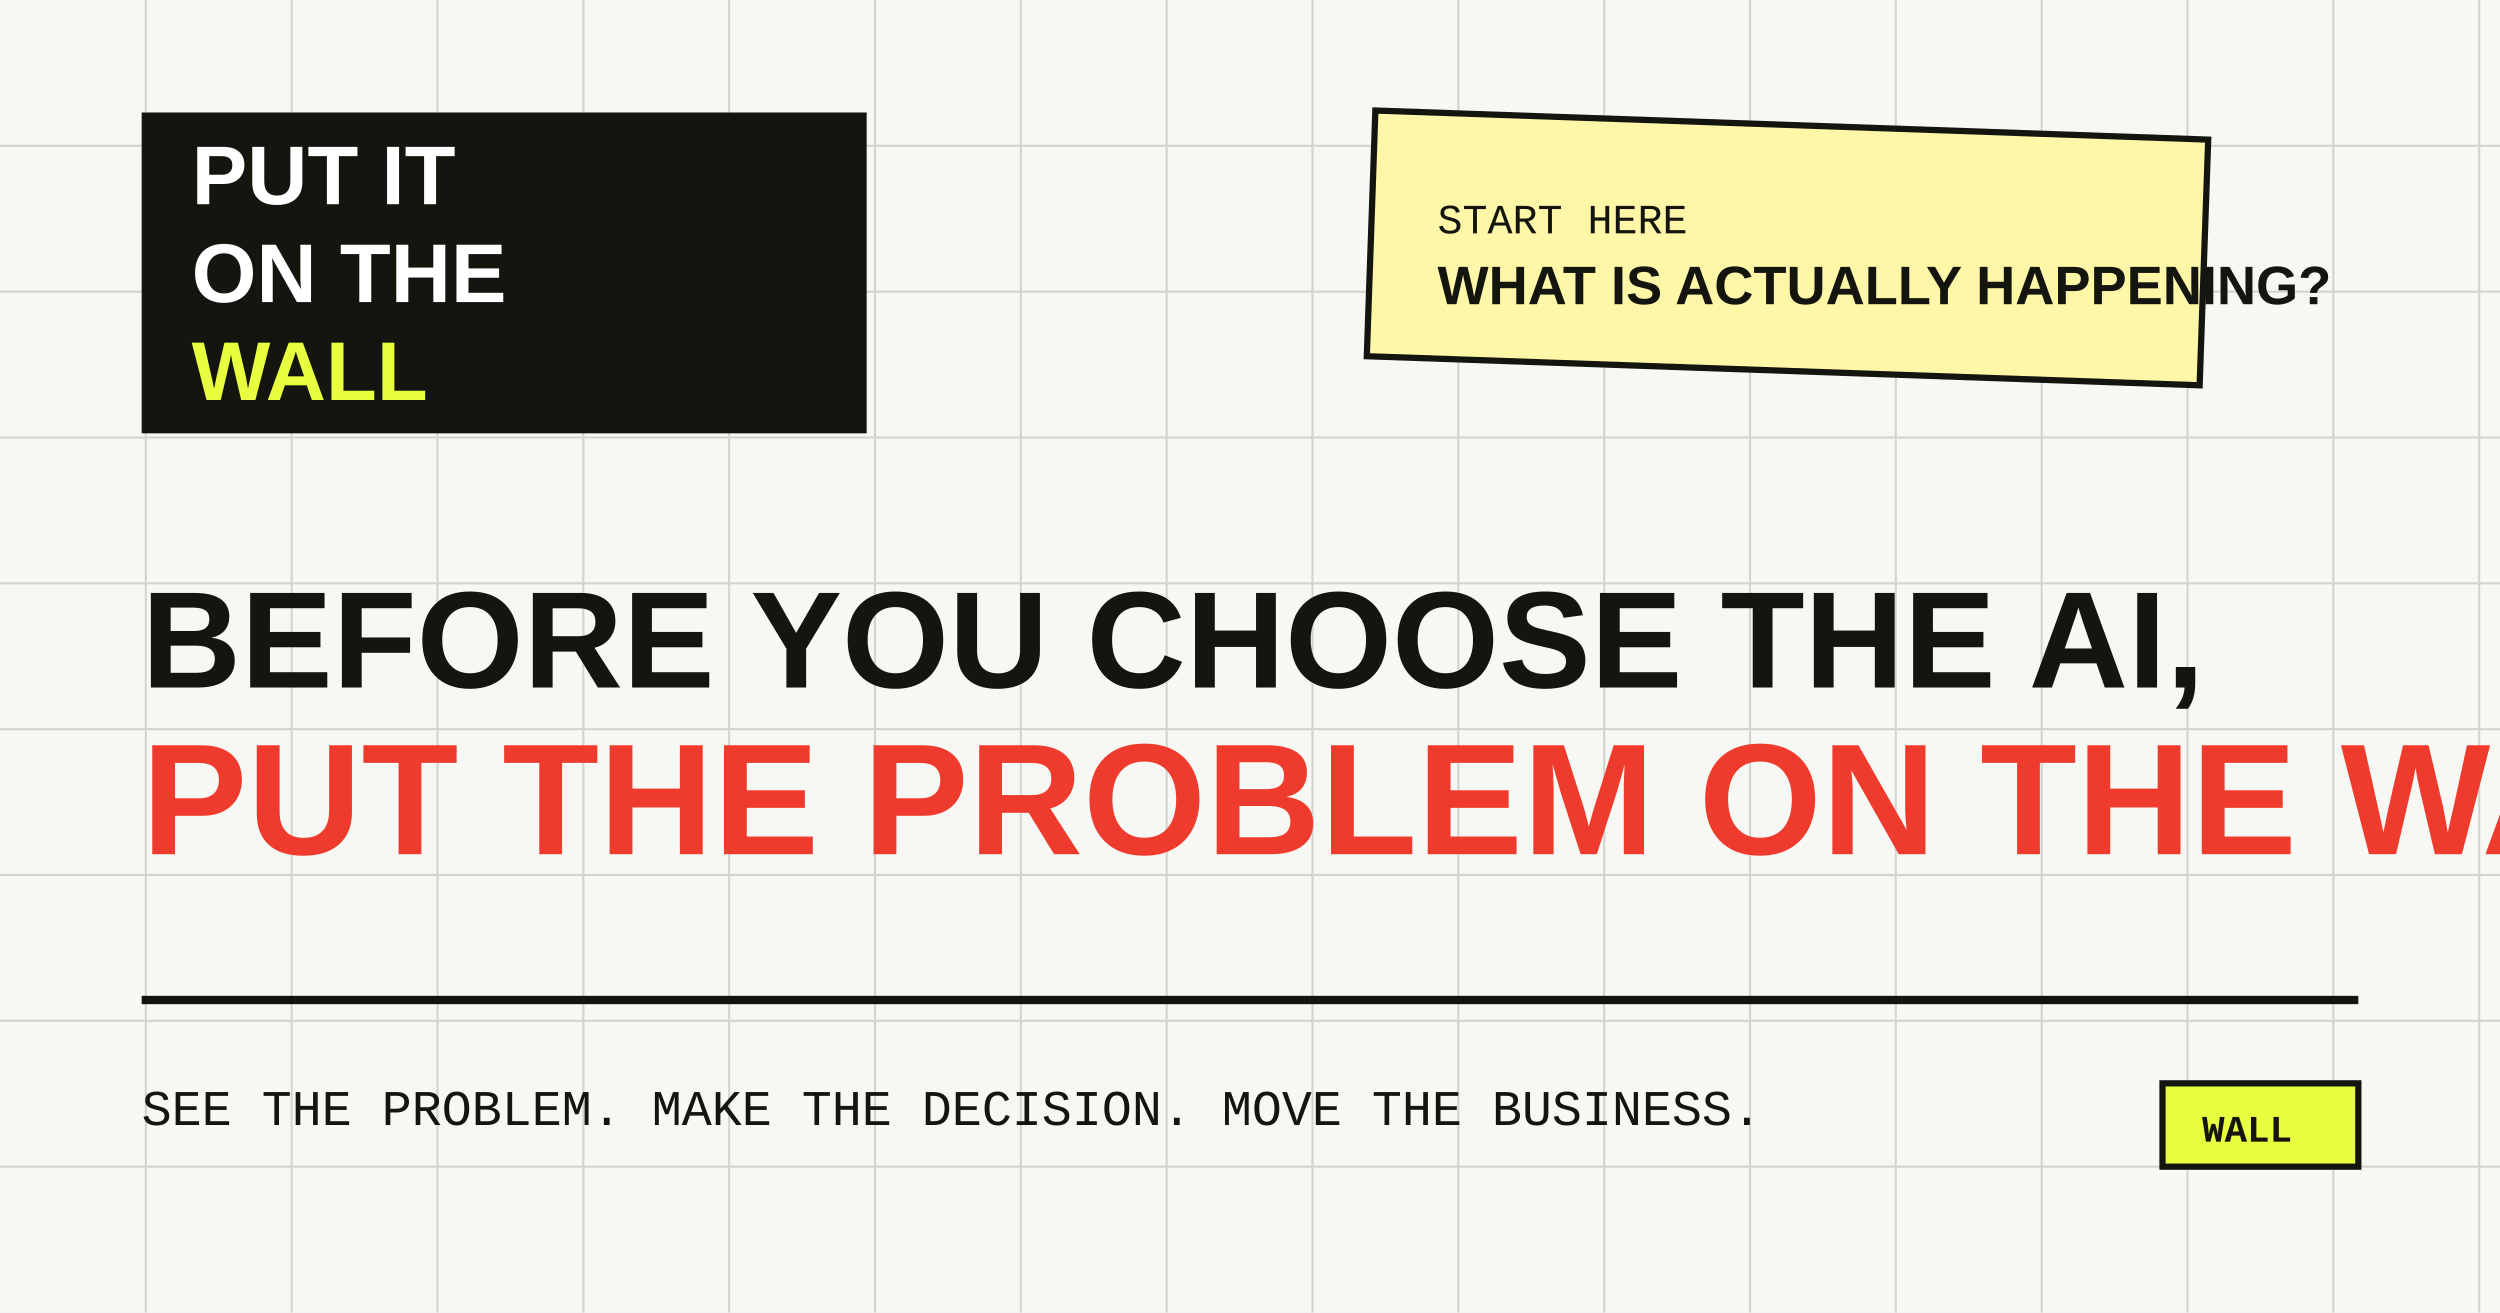
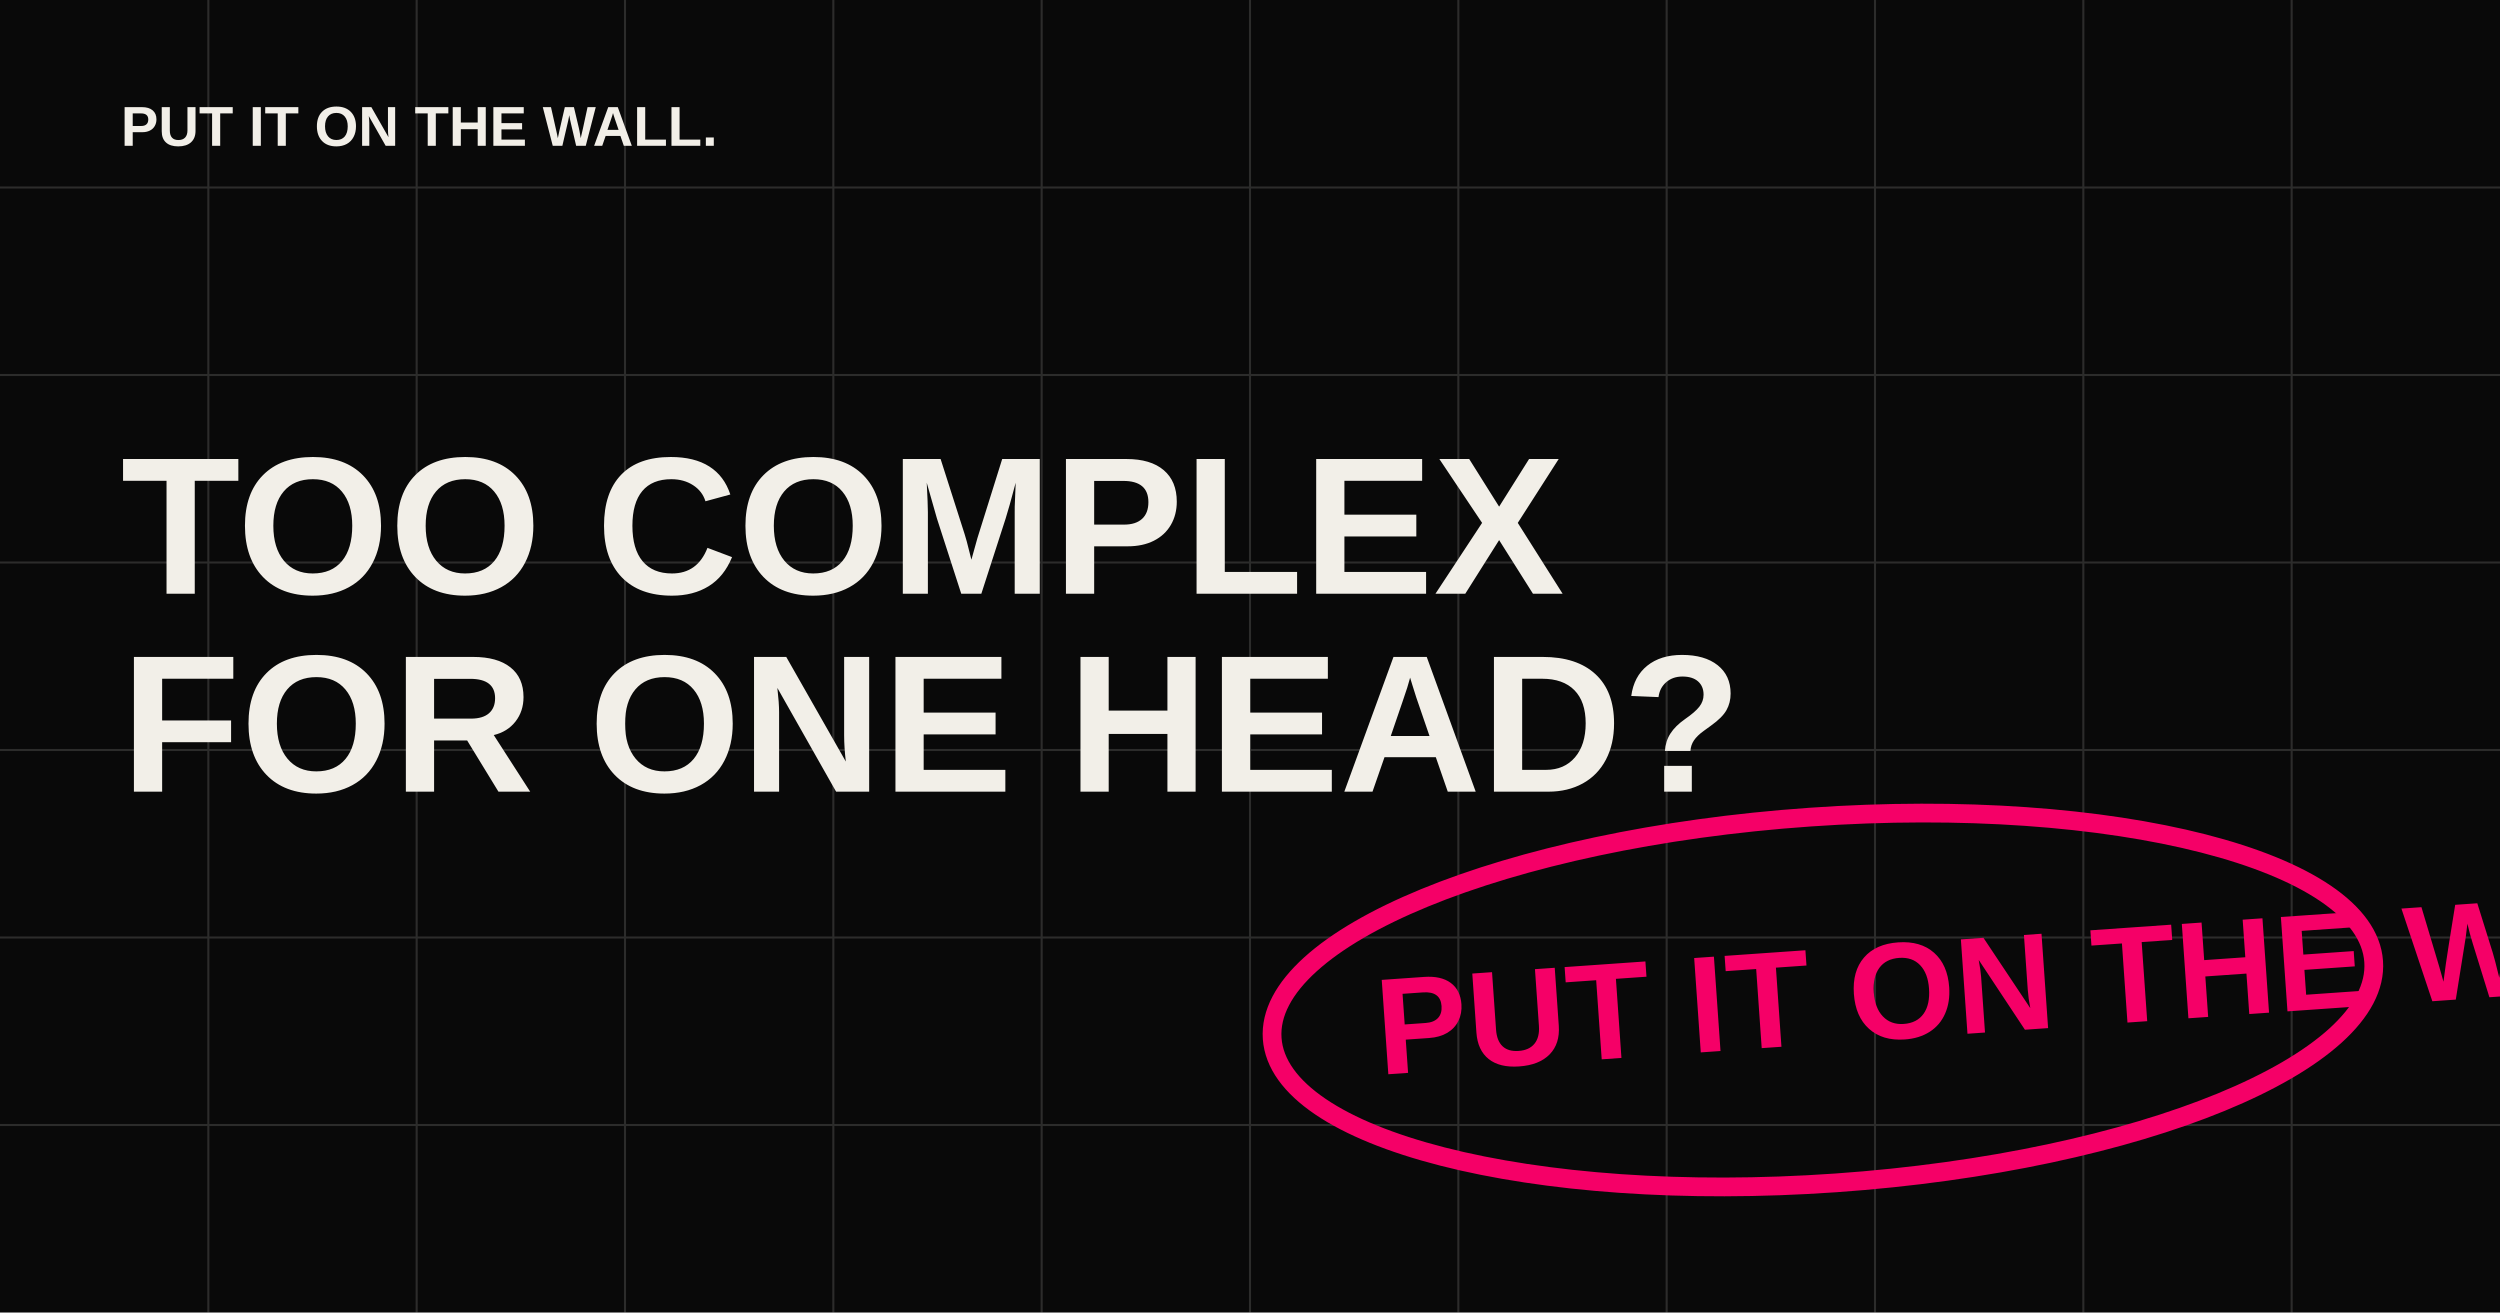
- <svg xmlns="http://www.w3.org/2000/svg" width="1200" height="630" viewBox="0 0 1200 630" role="img" aria-label="Put It On The Wall — before you choose the AI, put the problem on the wall">
-   <rect width="1200" height="630" fill="#f7f7f3" />
-   <g opacity=".16" stroke="#151510">
-     <path d="M0 70h1200M0 140h1200M0 210h1200M0 280h1200M0 350h1200M0 420h1200M0 490h1200M0 560h1200" />
-     <path d="M70 0v630M140 0v630M210 0v630M280 0v630M350 0v630M420 0v630M490 0v630M560 0v630M630 0v630M700 0v630M770 0v630M840 0v630M910 0v630M980 0v630M1050 0v630M1120 0v630M1190 0v630" />
+ <svg xmlns="http://www.w3.org/2000/svg" width="1200" height="630" viewBox="0 0 1200 630" role="img" aria-label="Too complex for one head? Put it on the wall.">
+   <rect width="1200" height="630" fill="#090909" />
+   <g opacity=".15" stroke="#f2efe8">
+     <path d="M0 90h1200M0 180h1200M0 270h1200M0 360h1200M0 450h1200M0 540h1200" />
+     <path d="M100 0v630M200 0v630M300 0v630M400 0v630M500 0v630M600 0v630M700 0v630M800 0v630M900 0v630M1000 0v630M1100 0v630" />
  </g>
-   <rect x="68" y="54" width="348" height="154" fill="#151510" />
-   <text x="92" y="98" fill="#ffffff" font-family="Arial, Helvetica, sans-serif" font-size="40" font-weight="900">PUT IT</text>
-   <text x="92" y="145" fill="#ffffff" font-family="Arial, Helvetica, sans-serif" font-size="40" font-weight="900">ON THE</text>
-   <text x="92" y="192" fill="#e8ff3f" font-family="Arial, Helvetica, sans-serif" font-size="40" font-weight="900">WALL</text>
-   <rect x="658" y="60" width="400" height="118" fill="#fff7a8" stroke="#151510" stroke-width="3" transform="rotate(2 858 119)" />
-   <text x="690" y="112" fill="#151510" font-family="Courier New, monospace" font-size="20">START HERE</text>
-   <text x="690" y="146" fill="#151510" font-family="Arial, Helvetica, sans-serif" font-size="26" font-weight="900">WHAT IS ACTUALLY HAPPENING?</text>
-   <text x="68" y="330" fill="#151510" font-family="Arial, Helvetica, sans-serif" font-size="66" font-weight="900">BEFORE YOU CHOOSE THE AI,</text>
-   <text x="68" y="410" fill="#ef3b2d" font-family="Arial, Helvetica, sans-serif" font-size="76" font-weight="900">PUT THE PROBLEM ON THE WALL.</text>
-   <rect x="68" y="478" width="1064" height="4" fill="#151510" />
-   <text x="68" y="540" fill="#151510" font-family="Courier New, monospace" font-size="24">SEE THE PROBLEM. MAKE THE DECISION. MOVE THE BUSINESS.</text>
-   <rect x="1038" y="520" width="94" height="40" fill="#e8ff3f" stroke="#151510" stroke-width="3" />
-   <text x="1057" y="548" fill="#151510" font-family="Courier New, monospace" font-size="18" font-weight="700">WALL</text>
+   <text x="58" y="70" fill="#f2efe8" font-family="Arial, Helvetica, sans-serif" font-size="27" font-weight="900">PUT IT ON THE WALL.</text>
+   <text x="58" y="285" fill="#f2efe8" font-family="Arial, Helvetica, sans-serif" font-size="94" font-weight="900">TOO COMPLEX</text>
+   <text x="58" y="380" fill="#f2efe8" font-family="Arial, Helvetica, sans-serif" font-size="94" font-weight="900">FOR ONE HEAD?</text>
+   <g transform="rotate(-4 875 480)">
+     <ellipse cx="875" cy="480" rx="265" ry="88" fill="none" stroke="#f50067" stroke-width="9" />
+     <text x="660" y="501" fill="#f50067" font-family="Arial, Helvetica, sans-serif" font-size="66" font-weight="900">PUT IT ON THE WALL.</text>
+   </g>
</svg>
